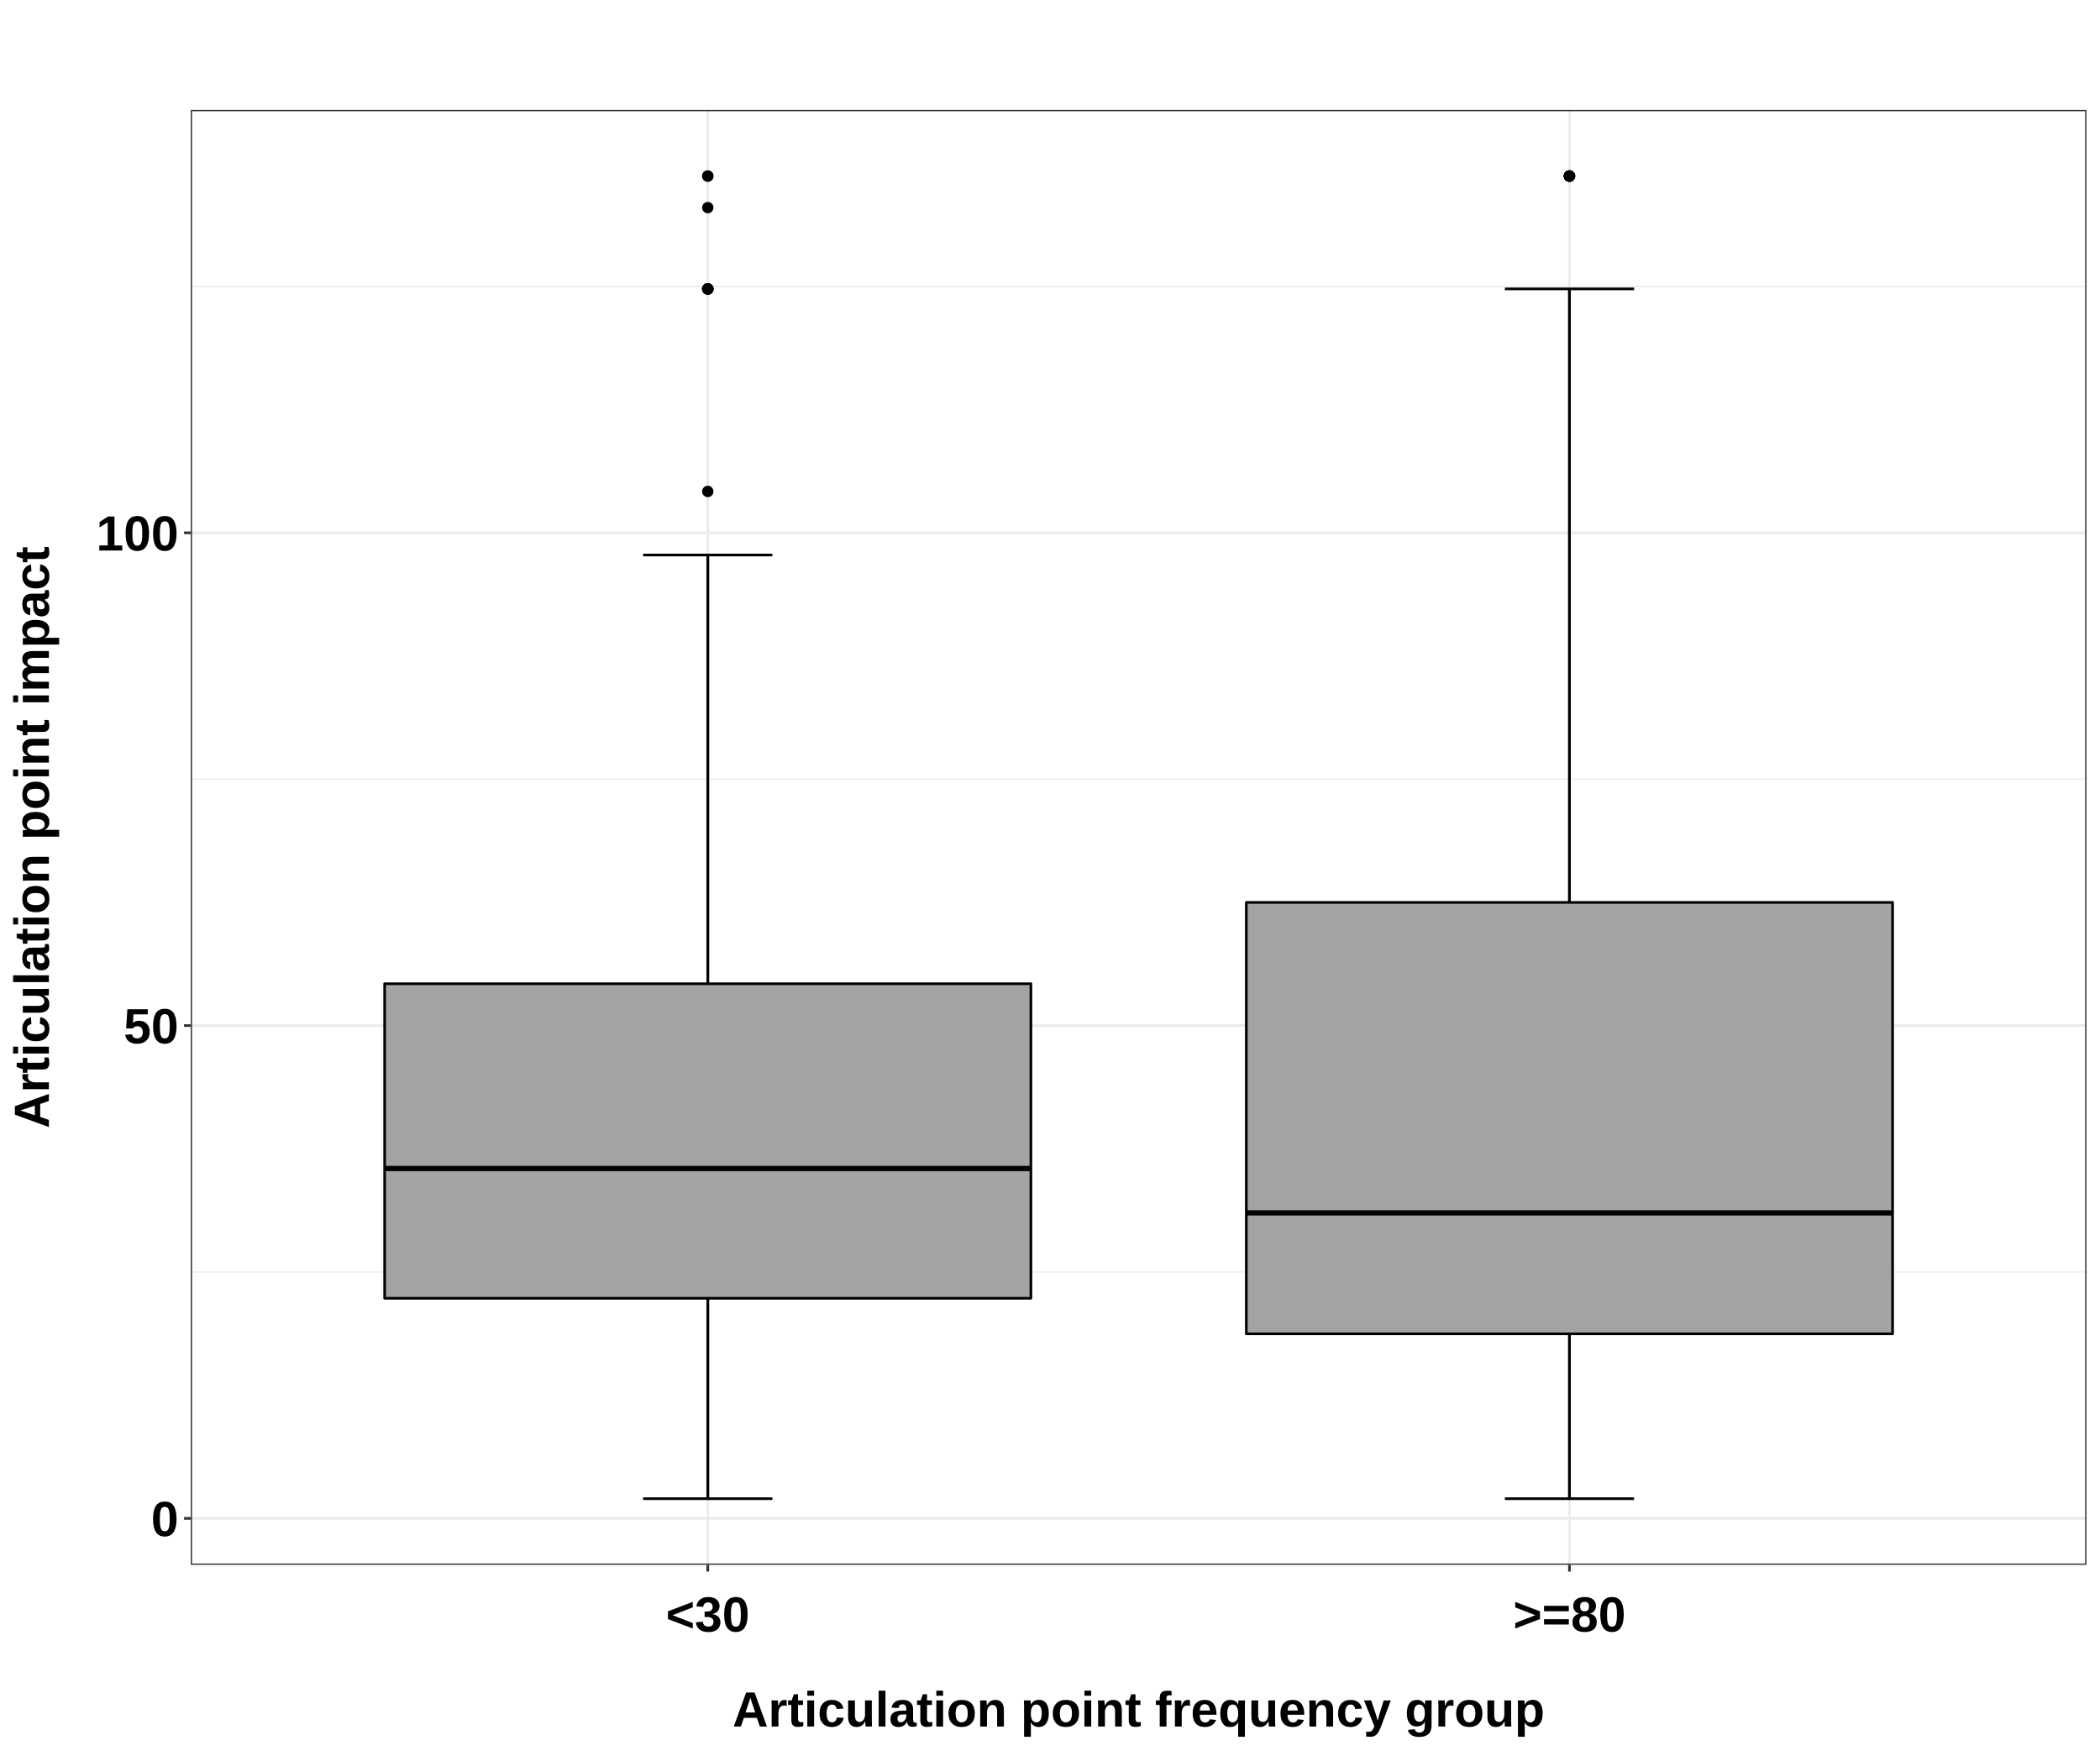
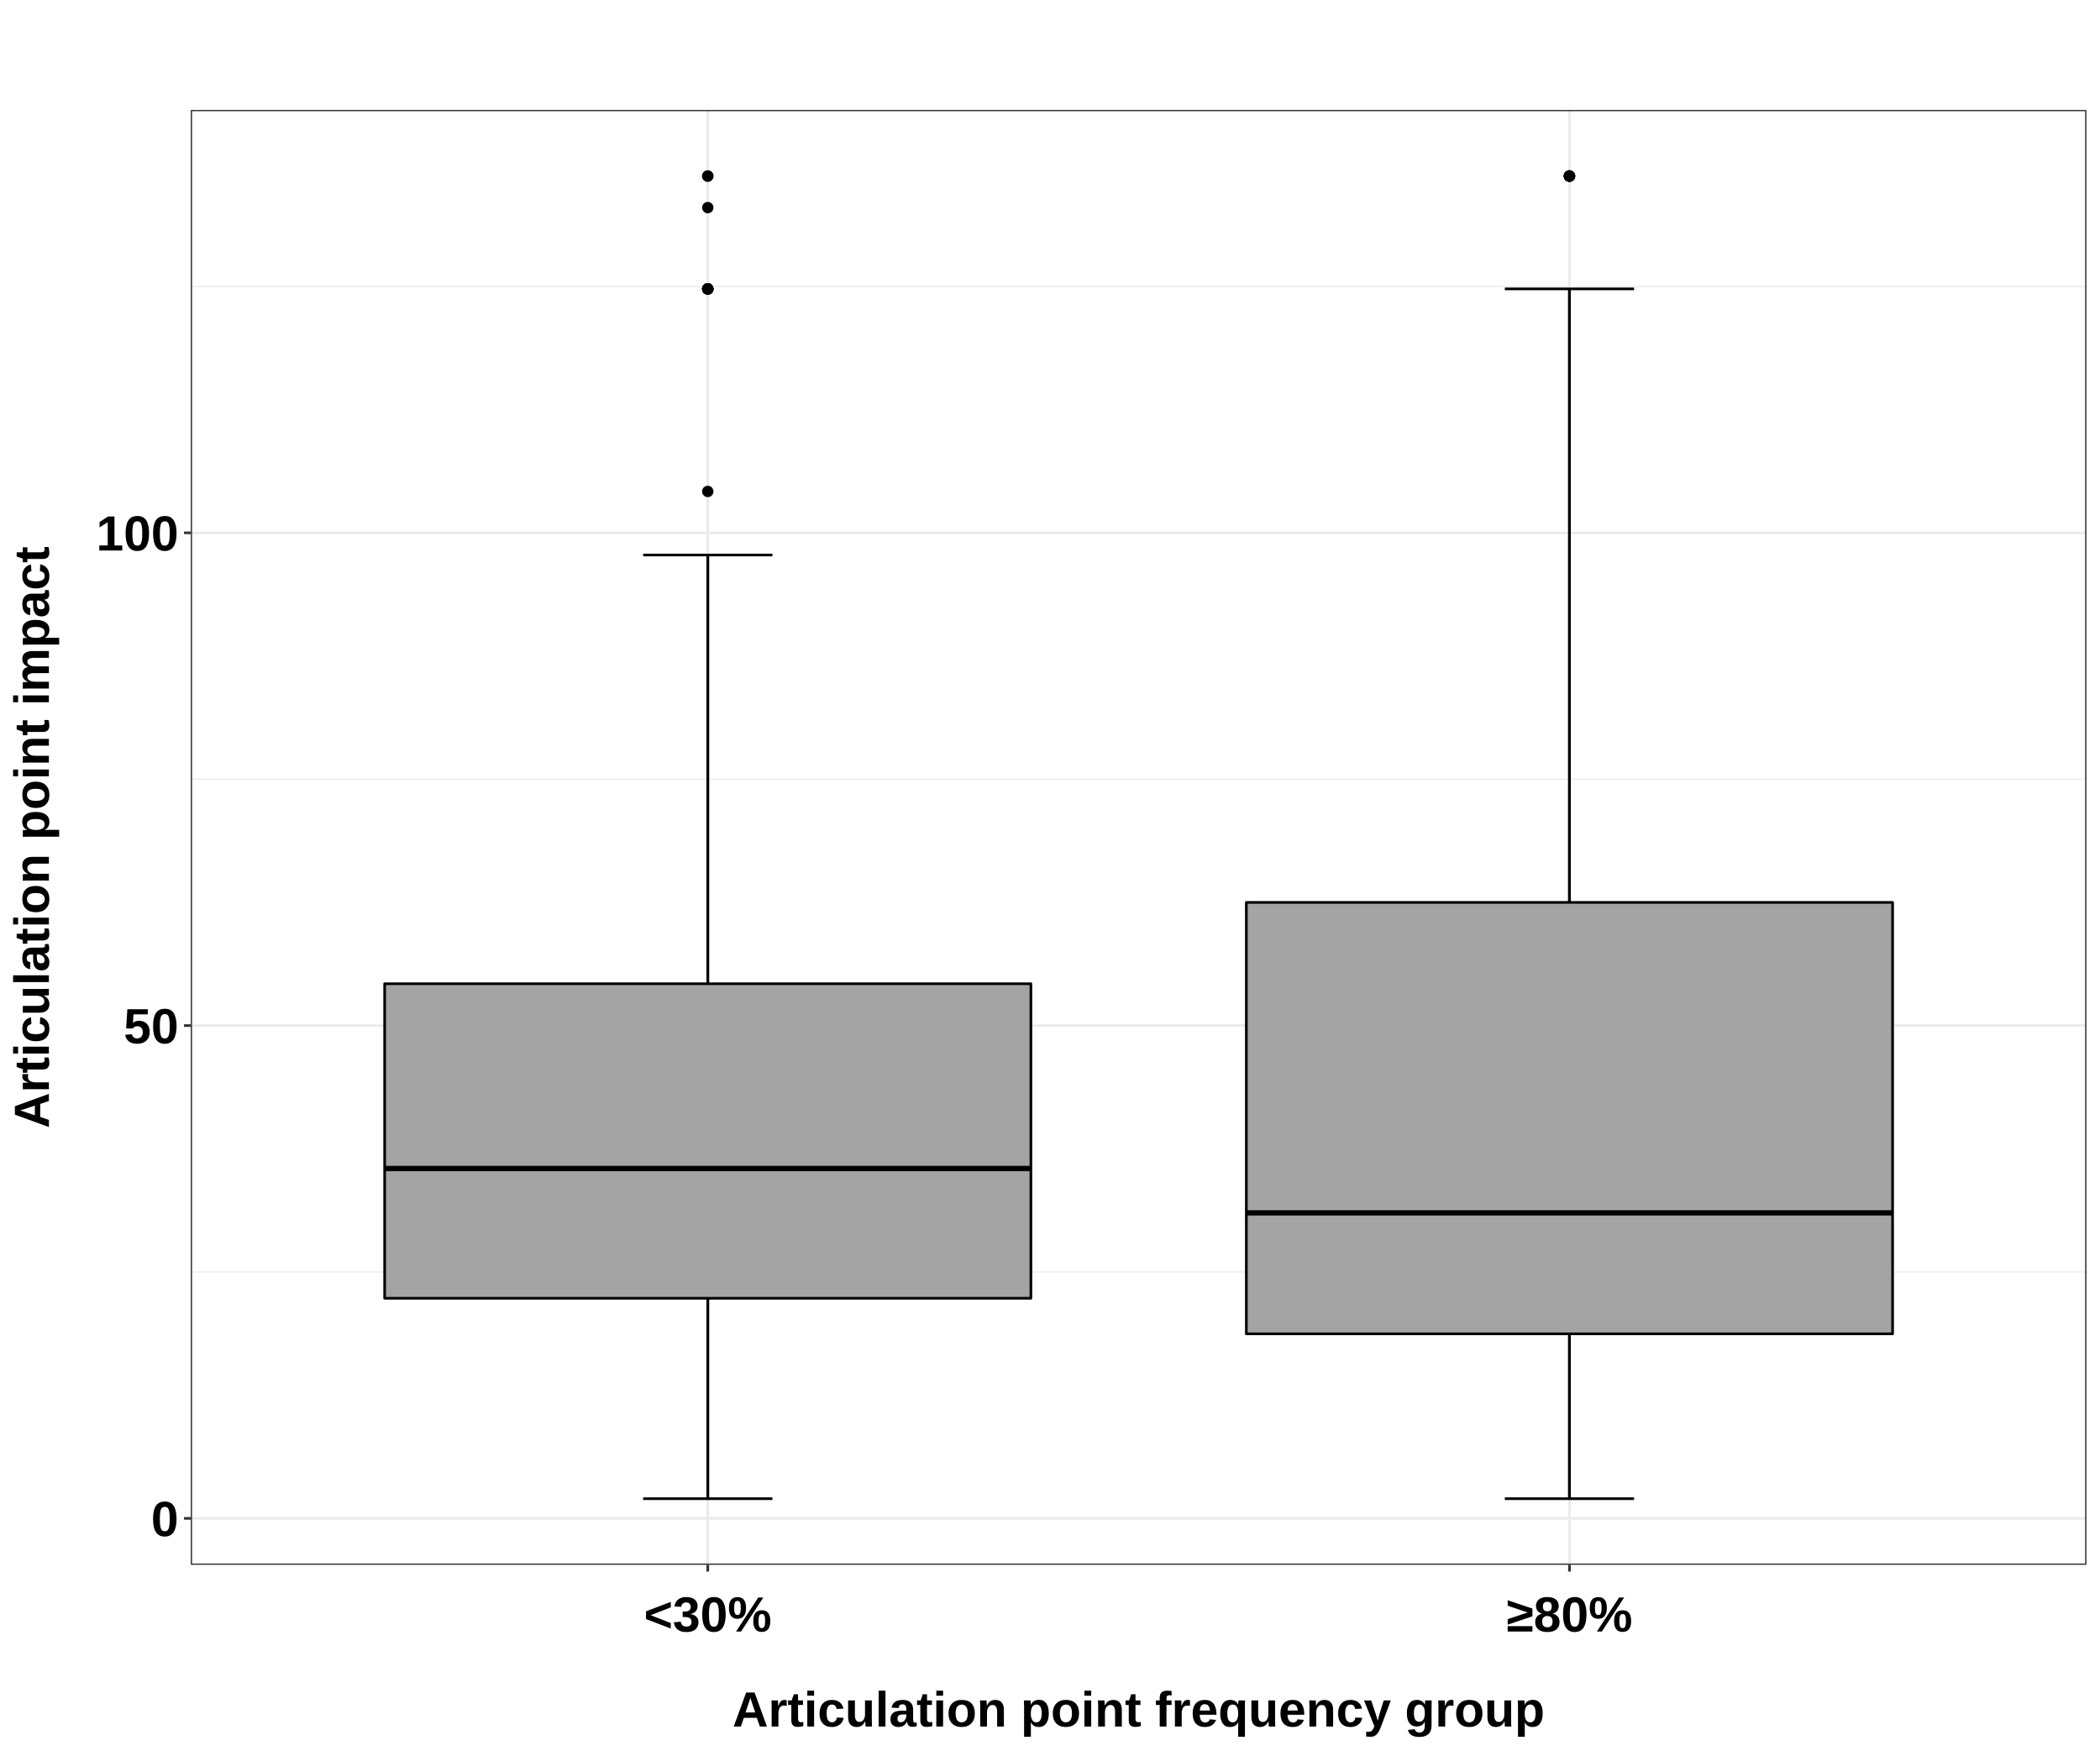
<svg xmlns="http://www.w3.org/2000/svg" viewBox="0 0 850.39 708.66">
  <defs>
    <style type="text/css">
    line, polyline, polygon, path, rect, circle {
      fill: none;
      stroke: #000000;
      stroke-linecap: round;
      stroke-linejoin: round;
      stroke-miterlimit: 10.00;
    }
  </style>
  </defs>
  <rect width="100%" height="100%" style="stroke: none; fill: #FFFFFF;" />
  <rect x="0.00" y="0.00" width="850.39" height="708.66" style="stroke-width: 1.07; stroke: #FFFFFF; fill: #FFFFFF;" />
  <defs>
    <clipPath id="cpNzcuMjV8ODQ0LjkxfDYzMy41MHw0NC41MQ==">
      <rect x="77.25" y="44.51" width="767.66" height="589.00" />
    </clipPath>
  </defs>
  <rect x="77.25" y="44.51" width="767.66" height="589.00" style="stroke-width: 1.07; stroke: none; fill: #FFFFFF;" clip-path="url(#cpNzcuMjV8ODQ0LjkxfDYzMy41MHw0NC41MQ==)" />
  <polyline points="77.25,514.96 844.91,514.96 " style="stroke-width: 0.53; stroke: #EBEBEB; stroke-linecap: butt;" clip-path="url(#cpNzcuMjV8ODQ0LjkxfDYzMy41MHw0NC41MQ==)" />
  <polyline points="77.25,315.46 844.91,315.46 " style="stroke-width: 0.53; stroke: #EBEBEB; stroke-linecap: butt;" clip-path="url(#cpNzcuMjV8ODQ0LjkxfDYzMy41MHw0NC41MQ==)" />
  <polyline points="77.25,115.97 844.91,115.97 " style="stroke-width: 0.53; stroke: #EBEBEB; stroke-linecap: butt;" clip-path="url(#cpNzcuMjV8ODQ0LjkxfDYzMy41MHw0NC41MQ==)" />
  <polyline points="77.25,614.71 844.91,614.71 " style="stroke-width: 1.07; stroke: #EBEBEB; stroke-linecap: butt;" clip-path="url(#cpNzcuMjV8ODQ0LjkxfDYzMy41MHw0NC41MQ==)" />
  <polyline points="77.25,415.21 844.91,415.21 " style="stroke-width: 1.07; stroke: #EBEBEB; stroke-linecap: butt;" clip-path="url(#cpNzcuMjV8ODQ0LjkxfDYzMy41MHw0NC41MQ==)" />
  <polyline points="77.25,215.72 844.91,215.72 " style="stroke-width: 1.07; stroke: #EBEBEB; stroke-linecap: butt;" clip-path="url(#cpNzcuMjV8ODQ0LjkxfDYzMy41MHw0NC41MQ==)" />
  <polyline points="286.61,633.50 286.61,44.51 " style="stroke-width: 1.07; stroke: #EBEBEB; stroke-linecap: butt;" clip-path="url(#cpNzcuMjV8ODQ0LjkxfDYzMy41MHw0NC41MQ==)" />
  <polyline points="635.55,633.50 635.55,44.51 " style="stroke-width: 1.07; stroke: #EBEBEB; stroke-linecap: butt;" clip-path="url(#cpNzcuMjV8ODQ0LjkxfDYzMy41MHw0NC41MQ==)" />
  <polyline points="260.44,224.69 312.78,224.69 " style="stroke-width: 1.07; stroke-linecap: butt;" clip-path="url(#cpNzcuMjV8ODQ0LjkxfDYzMy41MHw0NC41MQ==)" />
  <polyline points="286.61,224.69 286.61,606.73 " style="stroke-width: 1.07; stroke-linecap: butt;" clip-path="url(#cpNzcuMjV8ODQ0LjkxfDYzMy41MHw0NC41MQ==)" />
  <polyline points="260.44,606.73 312.78,606.73 " style="stroke-width: 1.07; stroke-linecap: butt;" clip-path="url(#cpNzcuMjV8ODQ0LjkxfDYzMy41MHw0NC41MQ==)" />
  <polyline points="609.38,116.96 661.72,116.96 " style="stroke-width: 1.07; stroke-linecap: butt;" clip-path="url(#cpNzcuMjV8ODQ0LjkxfDYzMy41MHw0NC41MQ==)" />
  <polyline points="635.55,116.96 635.55,606.73 " style="stroke-width: 1.07; stroke-linecap: butt;" clip-path="url(#cpNzcuMjV8ODQ0LjkxfDYzMy41MHw0NC41MQ==)" />
  <polyline points="609.38,606.73 661.72,606.73 " style="stroke-width: 1.07; stroke-linecap: butt;" clip-path="url(#cpNzcuMjV8ODQ0LjkxfDYzMy41MHw0NC41MQ==)" />
  <circle cx="286.61" cy="198.96" r="1.95" style="stroke-width: 0.71; fill: #000000;" clip-path="url(#cpNzcuMjV8ODQ0LjkxfDYzMy41MHw0NC41MQ==)" />
  <circle cx="286.61" cy="84.05" r="1.95" style="stroke-width: 0.71; fill: #000000;" clip-path="url(#cpNzcuMjV8ODQ0LjkxfDYzMy41MHw0NC41MQ==)" />
  <circle cx="286.61" cy="116.96" r="1.95" style="stroke-width: 0.71; fill: #000000;" clip-path="url(#cpNzcuMjV8ODQ0LjkxfDYzMy41MHw0NC41MQ==)" />
  <circle cx="286.61" cy="116.96" r="1.95" style="stroke-width: 0.71; fill: #000000;" clip-path="url(#cpNzcuMjV8ODQ0LjkxfDYzMy41MHw0NC41MQ==)" />
  <circle cx="286.61" cy="116.96" r="1.95" style="stroke-width: 0.71; fill: #000000;" clip-path="url(#cpNzcuMjV8ODQ0LjkxfDYzMy41MHw0NC41MQ==)" />
  <circle cx="286.61" cy="116.96" r="1.95" style="stroke-width: 0.71; fill: #000000;" clip-path="url(#cpNzcuMjV8ODQ0LjkxfDYzMy41MHw0NC41MQ==)" />
  <circle cx="286.61" cy="116.96" r="1.95" style="stroke-width: 0.71; fill: #000000;" clip-path="url(#cpNzcuMjV8ODQ0LjkxfDYzMy41MHw0NC41MQ==)" />
  <circle cx="286.61" cy="116.96" r="1.95" style="stroke-width: 0.71; fill: #000000;" clip-path="url(#cpNzcuMjV8ODQ0LjkxfDYzMy41MHw0NC41MQ==)" />
  <circle cx="286.61" cy="71.28" r="1.95" style="stroke-width: 0.71; fill: #000000;" clip-path="url(#cpNzcuMjV8ODQ0LjkxfDYzMy41MHw0NC41MQ==)" />
  <circle cx="286.61" cy="71.28" r="1.95" style="stroke-width: 0.71; fill: #000000;" clip-path="url(#cpNzcuMjV8ODQ0LjkxfDYzMy41MHw0NC41MQ==)" />
  <line x1="286.61" y1="398.26" x2="286.61" y2="224.69" style="stroke-width: 1.07; stroke-linecap: butt;" clip-path="url(#cpNzcuMjV8ODQ0LjkxfDYzMy41MHw0NC41MQ==)" />
  <line x1="286.61" y1="525.60" x2="286.61" y2="606.73" style="stroke-width: 1.07; stroke-linecap: butt;" clip-path="url(#cpNzcuMjV8ODQ0LjkxfDYzMy41MHw0NC41MQ==)" />
  <polygon points="155.76,398.26 155.76,525.60 417.46,525.60 417.46,398.26 155.76,398.26 " style="stroke-width: 1.07; fill: #A4A4A4;" clip-path="url(#cpNzcuMjV8ODQ0LjkxfDYzMy41MHw0NC41MQ==)" />
  <line x1="155.76" y1="473.07" x2="417.46" y2="473.07" style="stroke-width: 2.13; stroke-linecap: butt;" clip-path="url(#cpNzcuMjV8ODQ0LjkxfDYzMy41MHw0NC41MQ==)" />
  <circle cx="635.55" cy="71.28" r="1.95" style="stroke-width: 0.71; fill: #000000;" clip-path="url(#cpNzcuMjV8ODQ0LjkxfDYzMy41MHw0NC41MQ==)" />
  <circle cx="635.55" cy="71.28" r="1.95" style="stroke-width: 0.71; fill: #000000;" clip-path="url(#cpNzcuMjV8ODQ0LjkxfDYzMy41MHw0NC41MQ==)" />
  <circle cx="635.55" cy="71.28" r="1.95" style="stroke-width: 0.71; fill: #000000;" clip-path="url(#cpNzcuMjV8ODQ0LjkxfDYzMy41MHw0NC41MQ==)" />
  <circle cx="635.55" cy="71.28" r="1.95" style="stroke-width: 0.71; fill: #000000;" clip-path="url(#cpNzcuMjV8ODQ0LjkxfDYzMy41MHw0NC41MQ==)" />
  <circle cx="635.55" cy="71.28" r="1.95" style="stroke-width: 0.71; fill: #000000;" clip-path="url(#cpNzcuMjV8ODQ0LjkxfDYzMy41MHw0NC41MQ==)" />
  <circle cx="635.55" cy="71.28" r="1.95" style="stroke-width: 0.71; fill: #000000;" clip-path="url(#cpNzcuMjV8ODQ0LjkxfDYzMy41MHw0NC41MQ==)" />
  <line x1="635.55" y1="365.34" x2="635.55" y2="116.96" style="stroke-width: 1.07; stroke-linecap: butt;" clip-path="url(#cpNzcuMjV8ODQ0LjkxfDYzMy41MHw0NC41MQ==)" />
  <line x1="635.55" y1="540.00" x2="635.55" y2="606.73" style="stroke-width: 1.07; stroke-linecap: butt;" clip-path="url(#cpNzcuMjV8ODQ0LjkxfDYzMy41MHw0NC41MQ==)" />
  <polygon points="504.70,365.34 504.70,540.00 766.40,540.00 766.40,365.34 504.70,365.34 " style="stroke-width: 1.07; fill: #A4A4A4;" clip-path="url(#cpNzcuMjV8ODQ0LjkxfDYzMy41MHw0NC41MQ==)" />
  <line x1="504.70" y1="491.02" x2="766.40" y2="491.02" style="stroke-width: 2.13; stroke-linecap: butt;" clip-path="url(#cpNzcuMjV8ODQ0LjkxfDYzMy41MHw0NC41MQ==)" />
  <rect x="77.25" y="44.51" width="767.66" height="589.00" style="stroke-width: 1.07; stroke: #333333;" clip-path="url(#cpNzcuMjV8ODQ0LjkxfDYzMy41MHw0NC41MQ==)" />
  <defs>
    <clipPath id="cpMC4wMHw4NTAuMzl8NzA4LjY2fDAuMDA=">
      <rect x="0.00" y="0.00" width="850.39" height="708.66" />
    </clipPath>
  </defs>
  <g clip-path="url(#cpMC4wMHw4NTAuMzl8NzA4LjY2fDAuMDA=)">
    <text x="61.19" y="621.87" style="font-size: 20.00px; font-weight: bold; font-family: Arial;" textLength="11.12px" lengthAdjust="spacingAndGlyphs">0</text>
  </g>
  <g clip-path="url(#cpMC4wMHw4NTAuMzl8NzA4LjY2fDAuMDA=)">
    <text x="50.07" y="422.37" style="font-size: 20.00px; font-weight: bold; font-family: Arial;" textLength="22.25px" lengthAdjust="spacingAndGlyphs">50</text>
  </g>
  <g clip-path="url(#cpMC4wMHw4NTAuMzl8NzA4LjY2fDAuMDA=)">
    <text x="38.95" y="222.87" style="font-size: 20.00px; font-weight: bold; font-family: Arial;" textLength="33.37px" lengthAdjust="spacingAndGlyphs">100</text>
  </g>
  <polyline points="74.51,614.71 77.25,614.71 " style="stroke-width: 1.07; stroke: #333333; stroke-linecap: butt;" clip-path="url(#cpMC4wMHw4NTAuMzl8NzA4LjY2fDAuMDA=)" />
  <polyline points="74.51,415.21 77.25,415.21 " style="stroke-width: 1.07; stroke: #333333; stroke-linecap: butt;" clip-path="url(#cpMC4wMHw4NTAuMzl8NzA4LjY2fDAuMDA=)" />
  <polyline points="74.51,215.72 77.25,215.72 " style="stroke-width: 1.07; stroke: #333333; stroke-linecap: butt;" clip-path="url(#cpMC4wMHw4NTAuMzl8NzA4LjY2fDAuMDA=)" />
  <polyline points="286.61,636.24 286.61,633.50 " style="stroke-width: 1.07; stroke: #333333; stroke-linecap: butt;" clip-path="url(#cpMC4wMHw4NTAuMzl8NzA4LjY2fDAuMDA=)" />
  <polyline points="635.55,636.24 635.55,633.50 " style="stroke-width: 1.07; stroke: #333333; stroke-linecap: butt;" clip-path="url(#cpMC4wMHw4NTAuMzl8NzA4LjY2fDAuMDA=)" />
  <g clip-path="url(#cpMC4wMHw4NTAuMzl8NzA4LjY2fDAuMDA=)">
-     <text x="269.65" y="660.52" style="font-size: 20.00px; font-weight: bold; font-family: Arial;" textLength="33.93px" lengthAdjust="spacingAndGlyphs">&lt;30</text>
+     <text x="260.76" y="660.52" style="font-size: 20.00px; font-weight: bold; font-family: Arial;" textLength="51.71px" lengthAdjust="spacingAndGlyphs">&lt;30%</text>
  </g>
  <g clip-path="url(#cpMC4wMHw4NTAuMzl8NzA4LjY2fDAuMDA=)">
-     <text x="612.75" y="660.52" style="font-size: 20.00px; font-weight: bold; font-family: Arial;" textLength="45.61px" lengthAdjust="spacingAndGlyphs">&gt;=80</text>
+     <text x="610.05" y="660.52" style="font-size: 20.00px; font-weight: bold; font-family: Arial;" textLength="51.01px" lengthAdjust="spacingAndGlyphs">≥80%</text>
  </g>
  <g clip-path="url(#cpMC4wMHw4NTAuMzl8NzA4LjY2fDAuMDA=)">
    <text x="296.64" y="698.97" style="font-size: 20.00px; font-weight: bold; font-family: Arial;" textLength="328.89px" lengthAdjust="spacingAndGlyphs">Articulation point frequency group</text>
  </g>
  <g clip-path="url(#cpMC4wMHw4NTAuMzl8NzA4LjY2fDAuMDA=)">
    <text transform="translate(19.80,456.78) rotate(-90)" style="font-size: 20.00px; font-weight: bold; font-family: Arial;" textLength="235.56px" lengthAdjust="spacingAndGlyphs">Articulation point impact</text>
  </g>
</svg>
